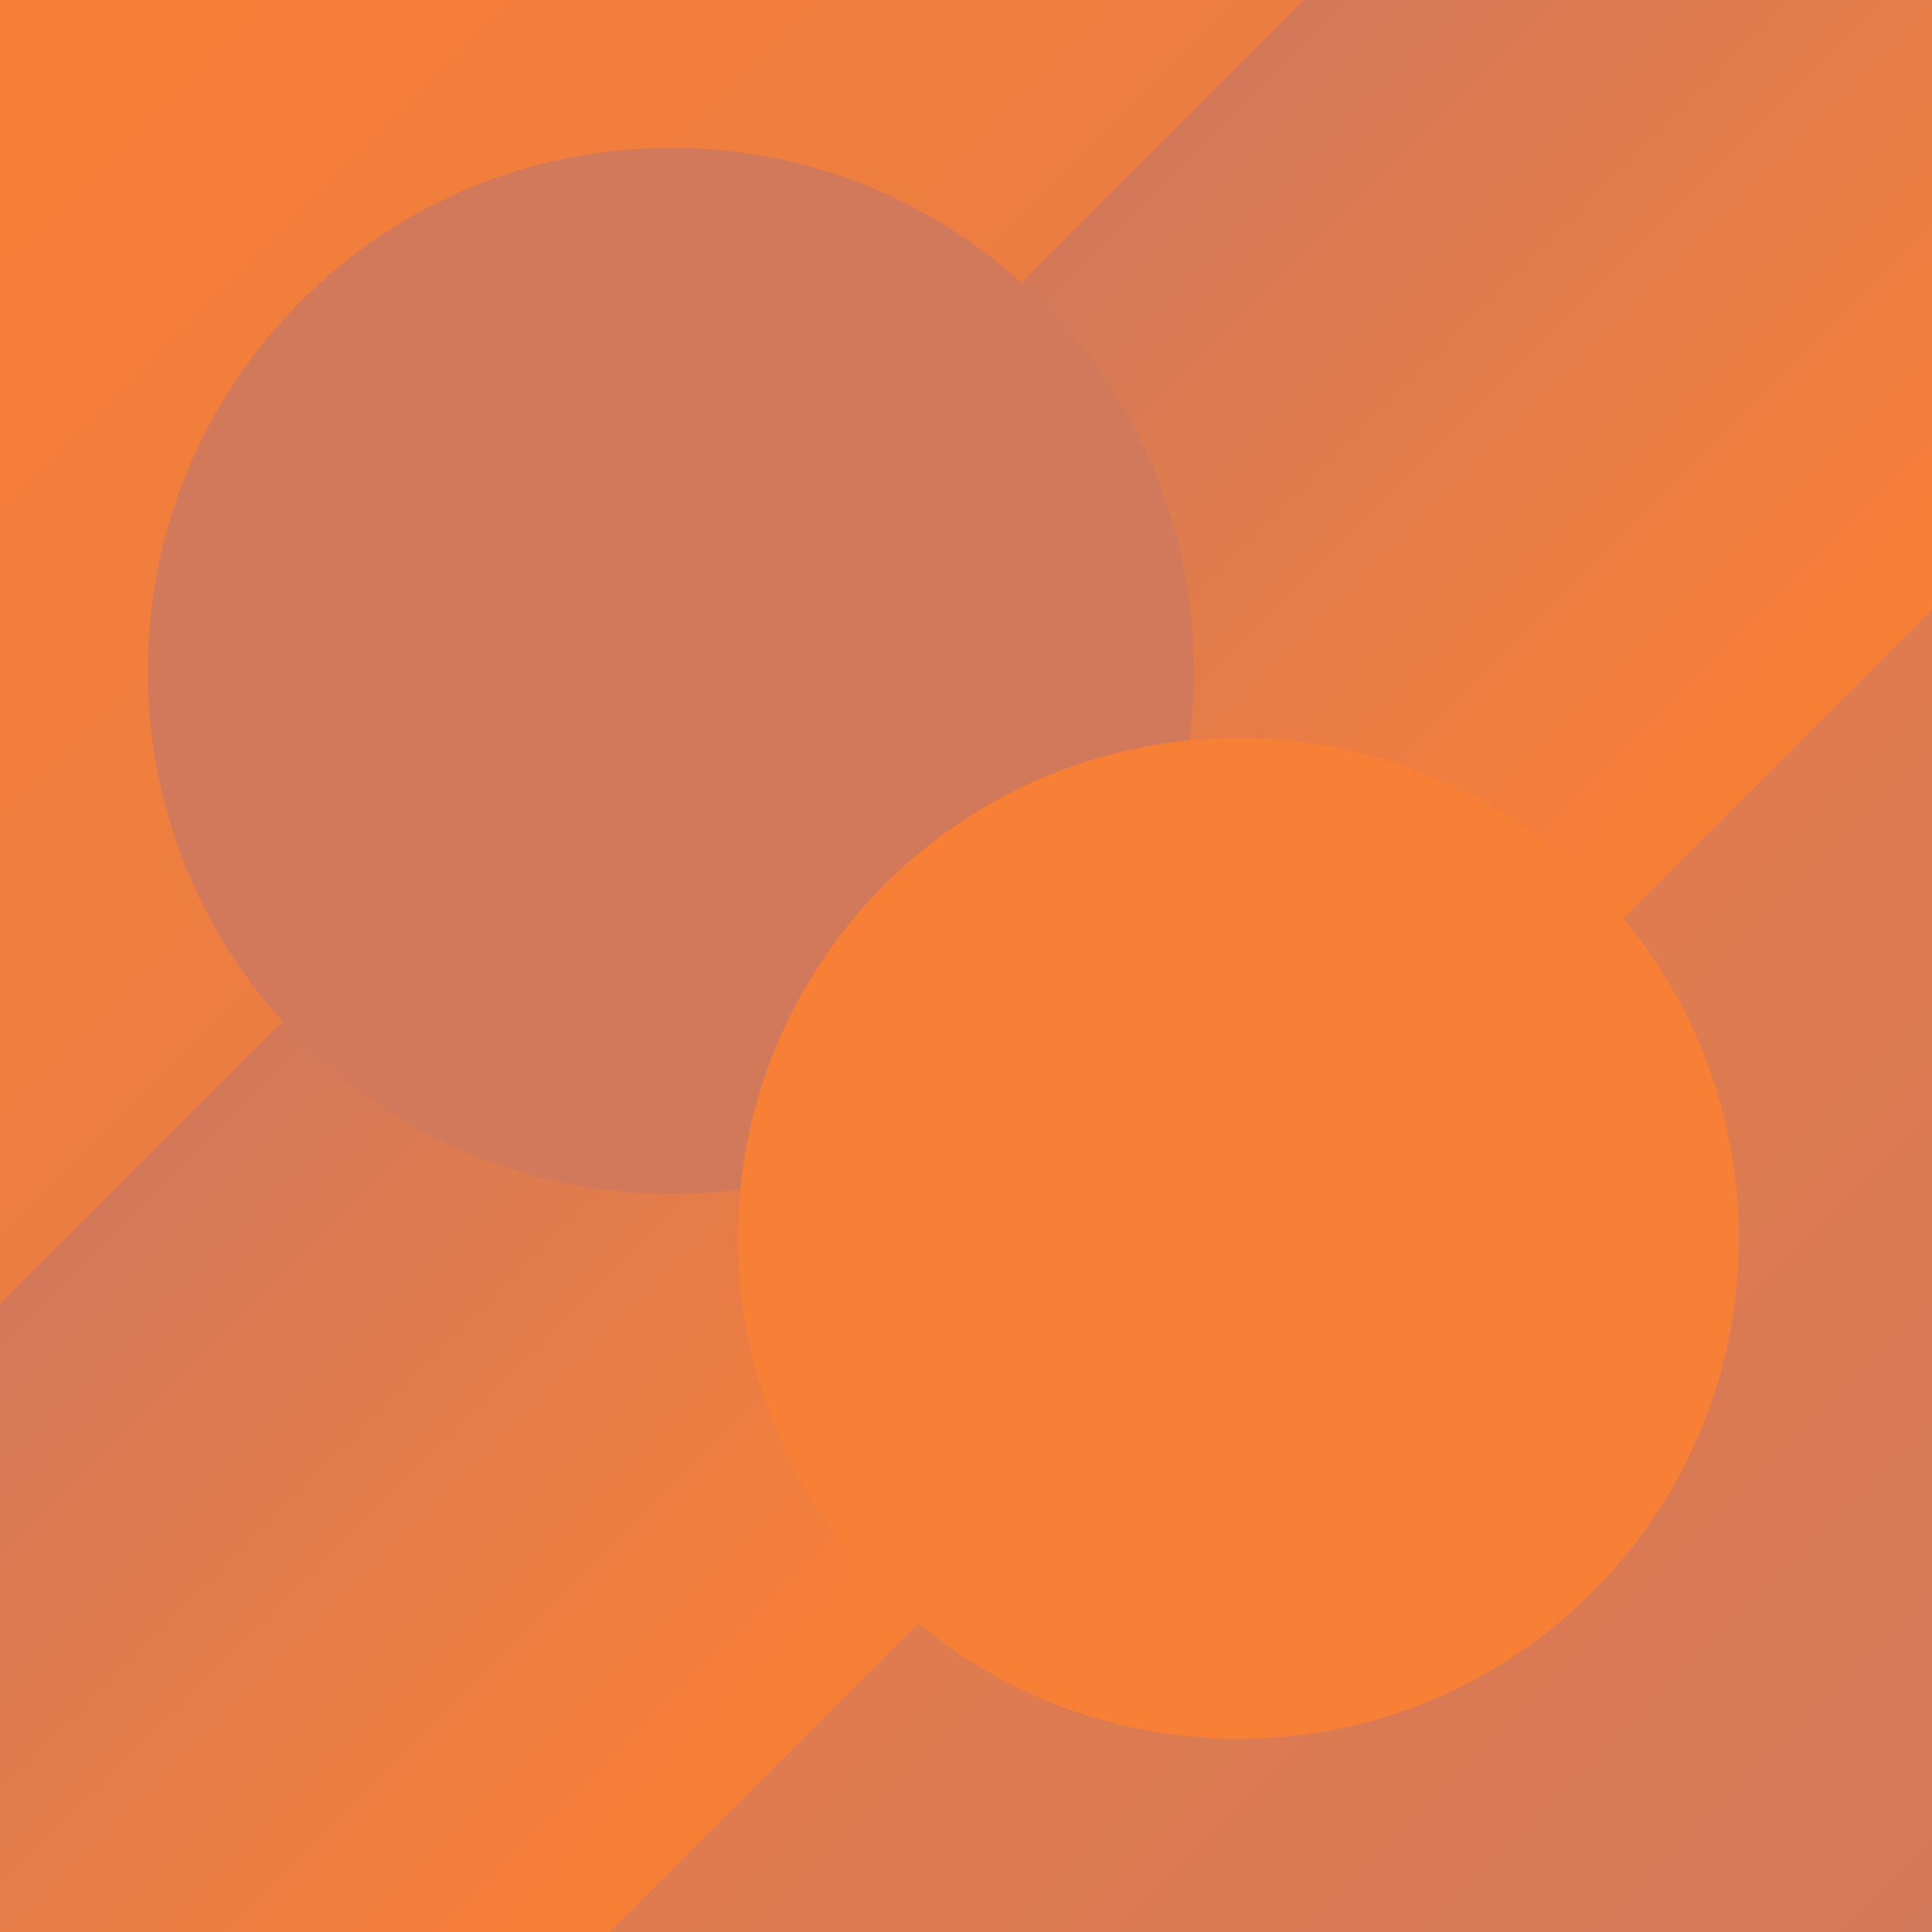
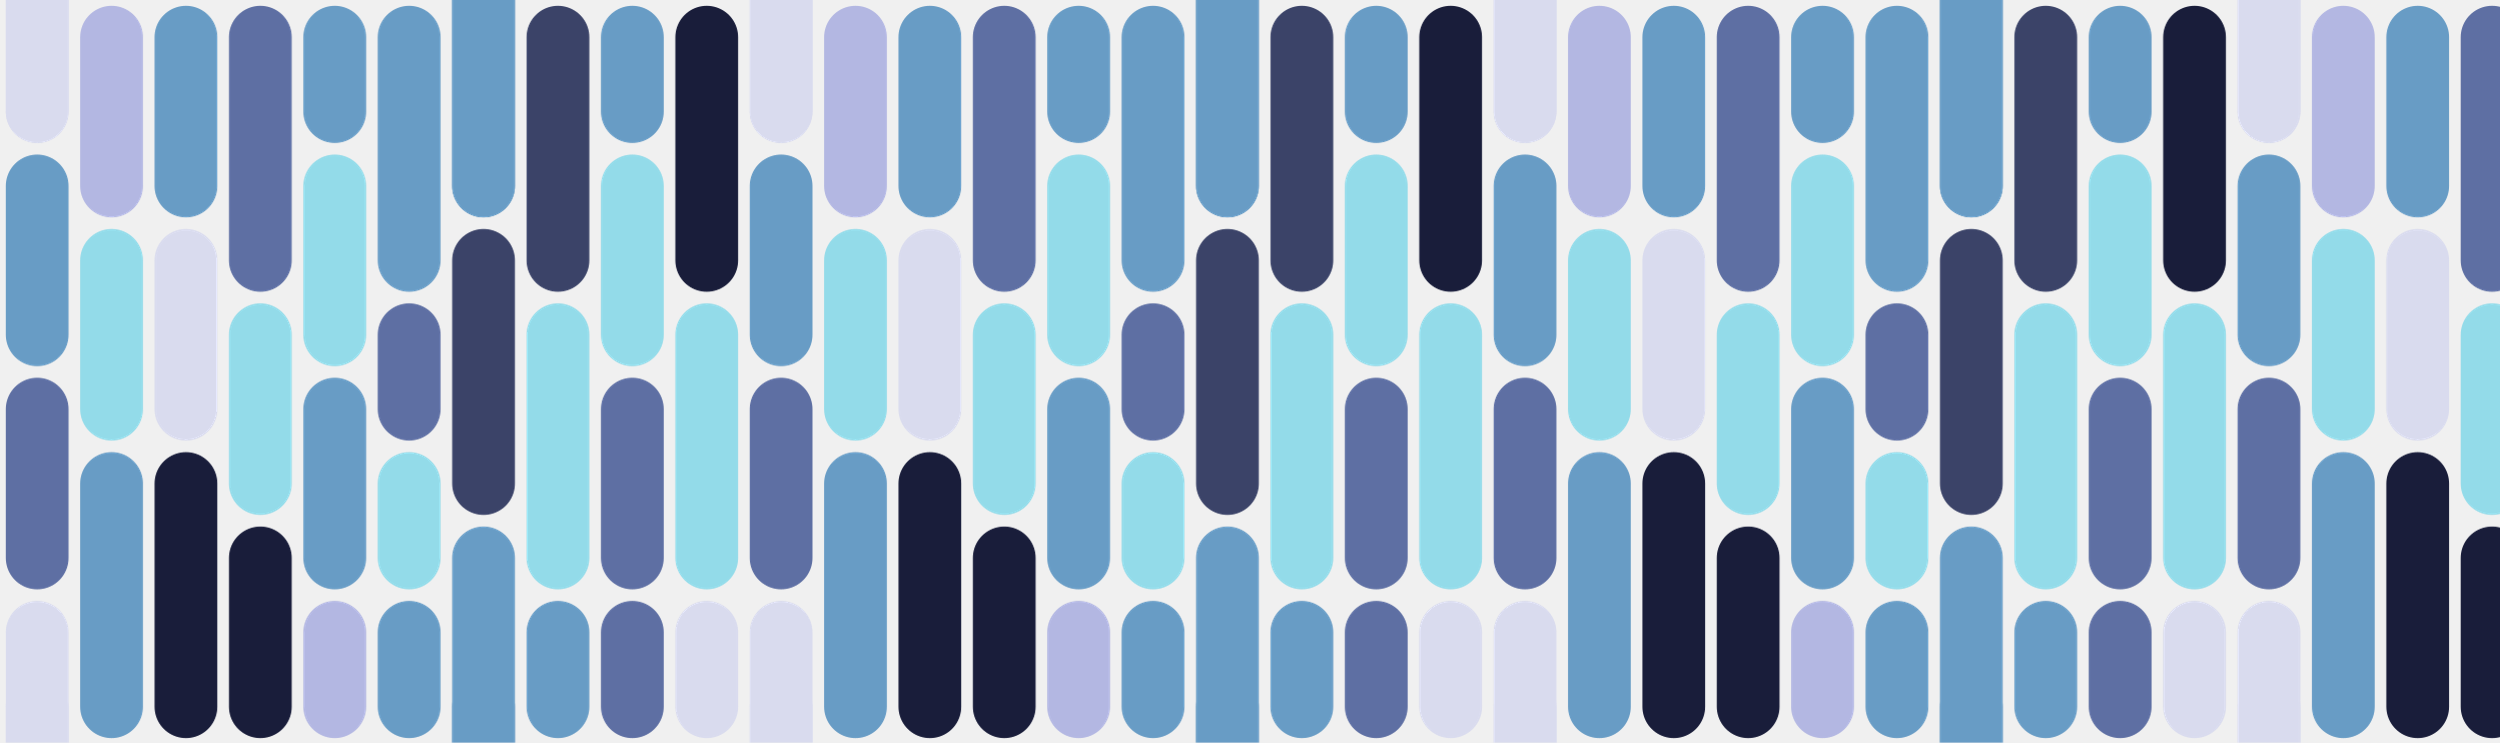
- <svg xmlns="http://www.w3.org/2000/svg" width="1000" zoomAndPan="magnify" viewBox="0 0 750 750" height="1000" preserveAspectRatio="xMidYMid meet" version="1.2">
+ <svg xmlns="http://www.w3.org/2000/svg" style="margin:auto;background:rgba(NaN, NaN, NaN, 0);display:block;z-index:1;position:relative" width="1084" height="322" preserveAspectRatio="xMidYMid" viewBox="0 0 1084 322">
  <defs>
-     <linearGradient x1="0" gradientTransform="matrix(0.75,0,0,0.75,0.00000265,0.00002)" y1="0" x2="1000" gradientUnits="userSpaceOnUse" y2="1000" id="8c10ca5ca4">
-       <stop style="stop-color:#f87f36;stop-opacity:1;" offset="0" />
-       <stop style="stop-color:#f87f36;stop-opacity:1;" offset="0.016" />
-       <stop style="stop-color:#f77f37;stop-opacity:1;" offset="0.031" />
-       <stop style="stop-color:#f77f38;stop-opacity:1;" offset="0.047" />
-       <stop style="stop-color:#f67f38;stop-opacity:1;" offset="0.062" />
-       <stop style="stop-color:#f57f39;stop-opacity:1;" offset="0.078" />
-       <stop style="stop-color:#f57e39;stop-opacity:1;" offset="0.094" />
-       <stop style="stop-color:#f47e3a;stop-opacity:1;" offset="0.109" />
-       <stop style="stop-color:#f47e3a;stop-opacity:1;" offset="0.125" />
-       <stop style="stop-color:#f37e3b;stop-opacity:1;" offset="0.141" />
-       <stop style="stop-color:#f27e3c;stop-opacity:1;" offset="0.156" />
-       <stop style="stop-color:#f27e3c;stop-opacity:1;" offset="0.172" />
-       <stop style="stop-color:#f17e3d;stop-opacity:1;" offset="0.188" />
-       <stop style="stop-color:#f17e3d;stop-opacity:1;" offset="0.203" />
-       <stop style="stop-color:#f07e3e;stop-opacity:1;" offset="0.219" />
-       <stop style="stop-color:#f07e3e;stop-opacity:1;" offset="0.234" />
-       <stop style="stop-color:#ef7e3f;stop-opacity:1;" offset="0.25" />
-       <stop style="stop-color:#ee7d40;stop-opacity:1;" offset="0.266" />
-       <stop style="stop-color:#ee7d40;stop-opacity:1;" offset="0.281" />
-       <stop style="stop-color:#ed7d41;stop-opacity:1;" offset="0.297" />
-       <stop style="stop-color:#ed7d41;stop-opacity:1;" offset="0.312" />
-       <stop style="stop-color:#ec7d42;stop-opacity:1;" offset="0.328" />
-       <stop style="stop-color:#eb7d42;stop-opacity:1;" offset="0.344" />
-       <stop style="stop-color:#eb7d43;stop-opacity:1;" offset="0.359" />
-       <stop style="stop-color:#ea7d44;stop-opacity:1;" offset="0.375" />
-       <stop style="stop-color:#ea7d44;stop-opacity:1;" offset="0.391" />
-       <stop style="stop-color:#e97d45;stop-opacity:1;" offset="0.406" />
-       <stop style="stop-color:#e87d45;stop-opacity:1;" offset="0.422" />
-       <stop style="stop-color:#e87c46;stop-opacity:1;" offset="0.438" />
-       <stop style="stop-color:#e77c47;stop-opacity:1;" offset="0.453" />
-       <stop style="stop-color:#e77c47;stop-opacity:1;" offset="0.469" />
-       <stop style="stop-color:#e67c48;stop-opacity:1;" offset="0.484" />
-       <stop style="stop-color:#e57c48;stop-opacity:1;" offset="0.5" />
-       <stop style="stop-color:#e57c49;stop-opacity:1;" offset="0.516" />
-       <stop style="stop-color:#e47c49;stop-opacity:1;" offset="0.531" />
-       <stop style="stop-color:#e47c4a;stop-opacity:1;" offset="0.547" />
-       <stop style="stop-color:#e37c4b;stop-opacity:1;" offset="0.562" />
-       <stop style="stop-color:#e27c4b;stop-opacity:1;" offset="0.578" />
-       <stop style="stop-color:#e27c4c;stop-opacity:1;" offset="0.594" />
-       <stop style="stop-color:#e17b4c;stop-opacity:1;" offset="0.609" />
-       <stop style="stop-color:#e17b4d;stop-opacity:1;" offset="0.625" />
-       <stop style="stop-color:#e07b4d;stop-opacity:1;" offset="0.641" />
-       <stop style="stop-color:#df7b4e;stop-opacity:1;" offset="0.656" />
-       <stop style="stop-color:#df7b4f;stop-opacity:1;" offset="0.672" />
-       <stop style="stop-color:#de7b4f;stop-opacity:1;" offset="0.688" />
-       <stop style="stop-color:#de7b50;stop-opacity:1;" offset="0.703" />
-       <stop style="stop-color:#dd7b50;stop-opacity:1;" offset="0.719" />
-       <stop style="stop-color:#dd7b51;stop-opacity:1;" offset="0.734" />
-       <stop style="stop-color:#dc7b52;stop-opacity:1;" offset="0.75" />
-       <stop style="stop-color:#db7b52;stop-opacity:1;" offset="0.766" />
-       <stop style="stop-color:#db7a53;stop-opacity:1;" offset="0.781" />
-       <stop style="stop-color:#da7a53;stop-opacity:1;" offset="0.797" />
-       <stop style="stop-color:#da7a54;stop-opacity:1;" offset="0.812" />
-       <stop style="stop-color:#d97a54;stop-opacity:1;" offset="0.828" />
-       <stop style="stop-color:#d87a55;stop-opacity:1;" offset="0.844" />
-       <stop style="stop-color:#d87a56;stop-opacity:1;" offset="0.859" />
-       <stop style="stop-color:#d77a56;stop-opacity:1;" offset="0.875" />
-       <stop style="stop-color:#d77a57;stop-opacity:1;" offset="0.891" />
-       <stop style="stop-color:#d67a57;stop-opacity:1;" offset="0.906" />
-       <stop style="stop-color:#d57a58;stop-opacity:1;" offset="0.922" />
-       <stop style="stop-color:#d57a58;stop-opacity:1;" offset="0.938" />
-       <stop style="stop-color:#d47959;stop-opacity:1;" offset="0.953" />
-       <stop style="stop-color:#d4795a;stop-opacity:1;" offset="0.969" />
-       <stop style="stop-color:#d3795a;stop-opacity:1;" offset="0.984" />
-       <stop style="stop-color:#d2795b;stop-opacity:1;" offset="1" />
-     </linearGradient>
-     <clipPath id="d398bd12bc">
-       <path d="M 925.391 61.25 L 76.32 910.32 L -163.859 670.141 L 685.211 -178.93 Z M 925.391 61.25 " />
-     </clipPath>
-     <clipPath id="e3e3d2d03a">
-       <path d="M 900.465 86.176 L 101.684 884.957 C 87.918 898.723 65.598 898.723 51.832 884.957 L -138.496 694.629 C -152.262 680.863 -152.262 658.543 -138.496 644.777 L 660.285 -154.004 C 674.051 -167.77 696.371 -167.77 710.137 -154.004 L 900.465 36.324 C 914.23 50.09 914.23 72.41 900.465 86.176 Z M 900.465 86.176 " />
-     </clipPath>
-     <clipPath id="d0baca6d61">
-       <path d="M 925.391 61.25 L 76.32 910.32 L -163.859 670.141 L 685.211 -178.93 Z M 925.391 61.25 " />
-     </clipPath>
-     <clipPath id="dc0068a4d3">
-       <path d="M 925.391 61.25 L 76.758 909.883 L -163.418 669.703 L 685.211 -178.93 Z M 925.391 61.25 " />
-     </clipPath>
-     <linearGradient x1="452.266" gradientTransform="matrix(-0.938199,0.938199,-0.938199,-0.938199,925.3907,61.25032)" y1="-273.587" x2="452.266" gradientUnits="userSpaceOnUse" y2="525.816" id="7e34aea1cc">
-       <stop style="stop-color:#f87f36;stop-opacity:1;" offset="0" />
-       <stop style="stop-color:#f87f36;stop-opacity:1;" offset="0.25" />
-       <stop style="stop-color:#f87f36;stop-opacity:1;" offset="0.312" />
-       <stop style="stop-color:#f87f36;stop-opacity:1;" offset="0.344" />
-       <stop style="stop-color:#f77f37;stop-opacity:1;" offset="0.352" />
-       <stop style="stop-color:#f77f38;stop-opacity:1;" offset="0.359" />
-       <stop style="stop-color:#f67f38;stop-opacity:1;" offset="0.367" />
-       <stop style="stop-color:#f57e39;stop-opacity:1;" offset="0.375" />
-       <stop style="stop-color:#f47e3a;stop-opacity:1;" offset="0.383" />
-       <stop style="stop-color:#f37e3b;stop-opacity:1;" offset="0.391" />
-       <stop style="stop-color:#f27e3c;stop-opacity:1;" offset="0.398" />
-       <stop style="stop-color:#f17e3d;stop-opacity:1;" offset="0.406" />
-       <stop style="stop-color:#f07e3e;stop-opacity:1;" offset="0.414" />
-       <stop style="stop-color:#ef7e3f;stop-opacity:1;" offset="0.422" />
-       <stop style="stop-color:#ee7d40;stop-opacity:1;" offset="0.43" />
-       <stop style="stop-color:#ed7d41;stop-opacity:1;" offset="0.438" />
-       <stop style="stop-color:#ec7d42;stop-opacity:1;" offset="0.445" />
-       <stop style="stop-color:#eb7d42;stop-opacity:1;" offset="0.453" />
-       <stop style="stop-color:#ea7d43;stop-opacity:1;" offset="0.461" />
-       <stop style="stop-color:#ea7d44;stop-opacity:1;" offset="0.469" />
-       <stop style="stop-color:#e97d45;stop-opacity:1;" offset="0.477" />
-       <stop style="stop-color:#e87c46;stop-opacity:1;" offset="0.484" />
-       <stop style="stop-color:#e77c47;stop-opacity:1;" offset="0.492" />
-       <stop style="stop-color:#e67c48;stop-opacity:1;" offset="0.5" />
-       <stop style="stop-color:#e57c49;stop-opacity:1;" offset="0.508" />
-       <stop style="stop-color:#e47c4a;stop-opacity:1;" offset="0.516" />
-       <stop style="stop-color:#e37c4b;stop-opacity:1;" offset="0.523" />
-       <stop style="stop-color:#e27c4b;stop-opacity:1;" offset="0.531" />
-       <stop style="stop-color:#e17b4c;stop-opacity:1;" offset="0.539" />
-       <stop style="stop-color:#e07b4d;stop-opacity:1;" offset="0.547" />
-       <stop style="stop-color:#df7b4e;stop-opacity:1;" offset="0.555" />
-       <stop style="stop-color:#de7b4f;stop-opacity:1;" offset="0.562" />
-       <stop style="stop-color:#de7b50;stop-opacity:1;" offset="0.57" />
-       <stop style="stop-color:#dd7b51;stop-opacity:1;" offset="0.578" />
-       <stop style="stop-color:#dc7b52;stop-opacity:1;" offset="0.586" />
-       <stop style="stop-color:#db7a53;stop-opacity:1;" offset="0.594" />
-       <stop style="stop-color:#da7a54;stop-opacity:1;" offset="0.602" />
-       <stop style="stop-color:#d97a54;stop-opacity:1;" offset="0.609" />
-       <stop style="stop-color:#d87a55;stop-opacity:1;" offset="0.617" />
-       <stop style="stop-color:#d77a56;stop-opacity:1;" offset="0.625" />
-       <stop style="stop-color:#d67a57;stop-opacity:1;" offset="0.633" />
-       <stop style="stop-color:#d57a58;stop-opacity:1;" offset="0.641" />
-       <stop style="stop-color:#d47959;stop-opacity:1;" offset="0.648" />
-       <stop style="stop-color:#d3795a;stop-opacity:1;" offset="0.656" />
-       <stop style="stop-color:#d2795b;stop-opacity:1;" offset="0.688" />
-       <stop style="stop-color:#d2795b;stop-opacity:1;" offset="0.75" />
-       <stop style="stop-color:#d2795b;stop-opacity:1;" offset="1" />
-     </linearGradient>
-     <clipPath id="0247e06f26">
-       <path d="M 57.375 57.375 L 463.5 57.375 L 463.5 463.5 L 57.375 463.5 Z M 57.375 57.375 " />
-     </clipPath>
-     <clipPath id="ed6c0c7805">
-       <path d="M 260.438 57.375 C 148.289 57.375 57.375 148.289 57.375 260.438 C 57.375 372.586 148.289 463.5 260.438 463.5 C 372.586 463.5 463.5 372.586 463.5 260.438 C 463.5 148.289 372.586 57.375 260.438 57.375 Z M 260.438 57.375 " />
-     </clipPath>
-     <clipPath id="3f7303f5a2">
-       <path d="M 286.5 286.5 L 675 286.5 L 675 675 L 286.5 675 Z M 286.5 286.5 " />
-     </clipPath>
-     <clipPath id="53cb2a34ef">
-       <path d="M 480.75 286.5 C 373.469 286.5 286.5 373.469 286.5 480.75 C 286.5 588.031 373.469 675 480.75 675 C 588.031 675 675 588.031 675 480.75 C 675 373.469 588.031 286.5 480.75 286.5 Z M 480.75 286.5 " />
-     </clipPath>
-   </defs>
-   <g id="6a0b9f7c9f">
-     <rect x="0" width="750" y="0" height="750" style="fill:#ffffff;fill-opacity:1;stroke:none;" />
-     <rect x="0" width="750" y="0" height="750" style="fill:url(#8c10ca5ca4);stroke:none;" />
-     <g clip-rule="nonzero" clip-path="url(#d398bd12bc)">
-       <g clip-rule="nonzero" clip-path="url(#e3e3d2d03a)">
-         <g clip-rule="nonzero" clip-path="url(#d0baca6d61)">
-           <g clip-rule="nonzero" clip-path="url(#dc0068a4d3)">
-             <path style=" stroke:none;fill-rule:nonzero;fill:url(#7e34aea1cc);" d="M 1125 375 L 375 -375 L -375 375 L 375 1125 Z M 1125 375 " />
-           </g>
+     <pattern id="pid-0.32277503320149736" x="0" y="0" width="322.56" height="322.56" patternUnits="userSpaceOnUse">
+       <g transform="scale(1.26)">
+         <g>
+           <line x1="12.8" y1="-268.8" x2="12.8" y2="-217.6" stroke="#d9dbee" stroke-width="21.6" stroke-linecap="round" />
+           <line x1="12.8" y1="-12.8" x2="12.8" y2="38.4" stroke="#d9dbee" stroke-width="21.6" stroke-linecap="round" />
+           <line x1="12.8" y1="243.2" x2="12.8" y2="294.4" stroke="#d9dbee" stroke-width="21.6" stroke-linecap="round" />
+           <line x1="12.8" y1="-192" x2="12.8" y2="-140.8" stroke="#689cc5" stroke-width="21.6" stroke-linecap="round" />
+           <line x1="12.8" y1="64" x2="12.8" y2="115.2" stroke="#689cc5" stroke-width="21.6" stroke-linecap="round" />
+           <line x1="12.8" y1="320" x2="12.8" y2="371.2" stroke="#689cc5" stroke-width="21.6" stroke-linecap="round" />
+           <line x1="12.8" y1="-115.2" x2="12.8" y2="-64" stroke="#5e6fa3" stroke-width="21.6" stroke-linecap="round" />
+           <line x1="12.8" y1="140.8" x2="12.8" y2="192" stroke="#5e6fa3" stroke-width="21.6" stroke-linecap="round" />
+           <line x1="12.8" y1="396.8" x2="12.8" y2="448" stroke="#5e6fa3" stroke-width="21.6" stroke-linecap="round" />
+           <line x1="12.8" y1="-38.4" x2="12.8" y2="38.4" stroke="#d9dbee" stroke-width="21.6" stroke-linecap="round" />
+           <line x1="12.8" y1="217.6" x2="12.8" y2="294.4" stroke="#d9dbee" stroke-width="21.6" stroke-linecap="round" />
+           <line x1="12.8" y1="473.6" x2="12.8" y2="550.4" stroke="#d9dbee" stroke-width="21.6" stroke-linecap="round" />
+           <animateTransform attributeName="transform" type="translate" repeatCount="indefinite" dur="50s" keyTimes="0;1" values="0 0;0 256" />
+         </g>
+         <g>
+           <line x1="38.4" y1="-243.2" x2="38.4" y2="-192" stroke="#b3b7e2" stroke-width="21.6" stroke-linecap="round" />
+           <line x1="38.4" y1="12.8" x2="38.4" y2="64" stroke="#b3b7e2" stroke-width="21.6" stroke-linecap="round" />
+           <line x1="38.4" y1="268.8" x2="38.4" y2="320" stroke="#b3b7e2" stroke-width="21.6" stroke-linecap="round" />
+           <line x1="38.4" y1="-166.4" x2="38.4" y2="-115.2" stroke="#93dbe9" stroke-width="21.6" stroke-linecap="round" />
+           <line x1="38.4" y1="89.6" x2="38.4" y2="140.8" stroke="#93dbe9" stroke-width="21.6" stroke-linecap="round" />
+           <line x1="38.4" y1="345.6" x2="38.4" y2="396.8" stroke="#93dbe9" stroke-width="21.6" stroke-linecap="round" />
+           <line x1="38.4" y1="-89.6" x2="38.4" y2="-12.8" stroke="#689cc5" stroke-width="21.6" stroke-linecap="round" />
+           <line x1="38.4" y1="166.4" x2="38.4" y2="243.2" stroke="#689cc5" stroke-width="21.6" stroke-linecap="round" />
+           <line x1="38.4" y1="422.4" x2="38.4" y2="499.2" stroke="#689cc5" stroke-width="21.6" stroke-linecap="round" />
+           <animateTransform attributeName="transform" type="translate" repeatCount="indefinite" dur="16.667s" keyTimes="0;1" values="0 0;0 -256" />
+         </g>
+         <g>
+           <line x1="64" y1="-243.2" x2="64" y2="-192" stroke="#689cc5" stroke-width="21.6" stroke-linecap="round" />
+           <line x1="64" y1="12.8" x2="64" y2="64" stroke="#689cc5" stroke-width="21.6" stroke-linecap="round" />
+           <line x1="64" y1="268.8" x2="64" y2="320" stroke="#689cc5" stroke-width="21.6" stroke-linecap="round" />
+           <line x1="64" y1="-166.4" x2="64" y2="-115.2" stroke="#d9dbee" stroke-width="21.6" stroke-linecap="round" />
+           <line x1="64" y1="89.6" x2="64" y2="140.8" stroke="#d9dbee" stroke-width="21.6" stroke-linecap="round" />
+           <line x1="64" y1="345.6" x2="64" y2="396.8" stroke="#d9dbee" stroke-width="21.6" stroke-linecap="round" />
+           <line x1="64" y1="-89.6" x2="64" y2="-12.8" stroke="#191d3a" stroke-width="21.6" stroke-linecap="round" />
+           <line x1="64" y1="166.4" x2="64" y2="243.2" stroke="#191d3a" stroke-width="21.6" stroke-linecap="round" />
+           <line x1="64" y1="422.4" x2="64" y2="499.2" stroke="#191d3a" stroke-width="21.6" stroke-linecap="round" />
+           <animateTransform attributeName="transform" type="translate" repeatCount="indefinite" dur="25s" keyTimes="0;1" values="0 0;0 -256" />
+         </g>
+         <g>
+           <line x1="89.6" y1="-243.2" x2="89.6" y2="-166.4" stroke="#5e6fa3" stroke-width="21.6" stroke-linecap="round" />
+           <line x1="89.6" y1="12.8" x2="89.6" y2="89.6" stroke="#5e6fa3" stroke-width="21.6" stroke-linecap="round" />
+           <line x1="89.6" y1="268.8" x2="89.6" y2="345.6" stroke="#5e6fa3" stroke-width="21.6" stroke-linecap="round" />
+           <line x1="89.6" y1="-140.8" x2="89.6" y2="-89.6" stroke="#93dbe9" stroke-width="21.6" stroke-linecap="round" />
+           <line x1="89.6" y1="115.2" x2="89.6" y2="166.4" stroke="#93dbe9" stroke-width="21.6" stroke-linecap="round" />
+           <line x1="89.6" y1="371.2" x2="89.6" y2="422.4" stroke="#93dbe9" stroke-width="21.6" stroke-linecap="round" />
+           <line x1="89.6" y1="-64" x2="89.6" y2="-12.8" stroke="#191d3a" stroke-width="21.6" stroke-linecap="round" />
+           <line x1="89.6" y1="192" x2="89.6" y2="243.2" stroke="#191d3a" stroke-width="21.6" stroke-linecap="round" />
+           <line x1="89.6" y1="448" x2="89.6" y2="499.2" stroke="#191d3a" stroke-width="21.6" stroke-linecap="round" />
+           <animateTransform attributeName="transform" type="translate" repeatCount="indefinite" dur="16.667s" keyTimes="0;1" values="0 0;0 -256" />
+         </g>
+         <g>
+           <line x1="115.2" y1="-243.2" x2="115.2" y2="-217.6" stroke="#689cc5" stroke-width="21.6" stroke-linecap="round" />
+           <line x1="115.2" y1="12.8" x2="115.2" y2="38.4" stroke="#689cc5" stroke-width="21.6" stroke-linecap="round" />
+           <line x1="115.2" y1="268.8" x2="115.2" y2="294.4" stroke="#689cc5" stroke-width="21.6" stroke-linecap="round" />
+           <line x1="115.2" y1="-192" x2="115.2" y2="-140.8" stroke="#93dbe9" stroke-width="21.6" stroke-linecap="round" />
+           <line x1="115.2" y1="64" x2="115.2" y2="115.2" stroke="#93dbe9" stroke-width="21.6" stroke-linecap="round" />
+           <line x1="115.2" y1="320" x2="115.2" y2="371.2" stroke="#93dbe9" stroke-width="21.6" stroke-linecap="round" />
+           <line x1="115.2" y1="-115.2" x2="115.2" y2="-64" stroke="#689cc5" stroke-width="21.6" stroke-linecap="round" />
+           <line x1="115.2" y1="140.8" x2="115.2" y2="192" stroke="#689cc5" stroke-width="21.6" stroke-linecap="round" />
+           <line x1="115.2" y1="396.8" x2="115.2" y2="448" stroke="#689cc5" stroke-width="21.6" stroke-linecap="round" />
+           <line x1="115.2" y1="-38.4" x2="115.2" y2="-12.8" stroke="#b3b7e2" stroke-width="21.6" stroke-linecap="round" />
+           <line x1="115.2" y1="217.6" x2="115.2" y2="243.2" stroke="#b3b7e2" stroke-width="21.6" stroke-linecap="round" />
+           <line x1="115.2" y1="473.6" x2="115.2" y2="499.2" stroke="#b3b7e2" stroke-width="21.6" stroke-linecap="round" />
+           <animateTransform attributeName="transform" type="translate" repeatCount="indefinite" dur="25s" keyTimes="0;1" values="0 0;0 256" />
+         </g>
+         <g>
+           <line x1="140.8" y1="-243.2" x2="140.8" y2="-166.4" stroke="#689cc5" stroke-width="21.6" stroke-linecap="round" />
+           <line x1="140.8" y1="12.8" x2="140.8" y2="89.6" stroke="#689cc5" stroke-width="21.6" stroke-linecap="round" />
+           <line x1="140.8" y1="268.8" x2="140.8" y2="345.6" stroke="#689cc5" stroke-width="21.6" stroke-linecap="round" />
+           <line x1="140.8" y1="-140.8" x2="140.8" y2="-115.2" stroke="#5e6fa3" stroke-width="21.6" stroke-linecap="round" />
+           <line x1="140.8" y1="115.2" x2="140.8" y2="140.8" stroke="#5e6fa3" stroke-width="21.6" stroke-linecap="round" />
+           <line x1="140.8" y1="371.2" x2="140.8" y2="396.8" stroke="#5e6fa3" stroke-width="21.6" stroke-linecap="round" />
+           <line x1="140.8" y1="-89.6" x2="140.8" y2="-64" stroke="#93dbe9" stroke-width="21.6" stroke-linecap="round" />
+           <line x1="140.8" y1="166.4" x2="140.8" y2="192" stroke="#93dbe9" stroke-width="21.6" stroke-linecap="round" />
+           <line x1="140.8" y1="422.4" x2="140.8" y2="448" stroke="#93dbe9" stroke-width="21.6" stroke-linecap="round" />
+           <line x1="140.8" y1="-38.4" x2="140.8" y2="-12.8" stroke="#689cc5" stroke-width="21.6" stroke-linecap="round" />
+           <line x1="140.8" y1="217.6" x2="140.8" y2="243.2" stroke="#689cc5" stroke-width="21.6" stroke-linecap="round" />
+           <line x1="140.8" y1="473.6" x2="140.8" y2="499.2" stroke="#689cc5" stroke-width="21.6" stroke-linecap="round" />
+           <animateTransform attributeName="transform" type="translate" repeatCount="indefinite" dur="50s" keyTimes="0;1" values="0 0;0 256" />
+         </g>
+         <g>
+           <line x1="166.4" y1="-268.8" x2="166.4" y2="-192" stroke="#689cc5" stroke-width="21.6" stroke-linecap="round" />
+           <line x1="166.4" y1="-12.8" x2="166.4" y2="64" stroke="#689cc5" stroke-width="21.6" stroke-linecap="round" />
+           <line x1="166.4" y1="243.2" x2="166.4" y2="320" stroke="#689cc5" stroke-width="21.6" stroke-linecap="round" />
+           <line x1="166.4" y1="-166.4" x2="166.4" y2="-89.6" stroke="#3b4368" stroke-width="21.6" stroke-linecap="round" />
+           <line x1="166.4" y1="89.6" x2="166.4" y2="166.4" stroke="#3b4368" stroke-width="21.6" stroke-linecap="round" />
+           <line x1="166.4" y1="345.6" x2="166.4" y2="422.4" stroke="#3b4368" stroke-width="21.6" stroke-linecap="round" />
+           <line x1="166.4" y1="-64" x2="166.4" y2="64" stroke="#689cc5" stroke-width="21.6" stroke-linecap="round" />
+           <line x1="166.4" y1="192" x2="166.4" y2="320" stroke="#689cc5" stroke-width="21.6" stroke-linecap="round" />
+           <line x1="166.4" y1="448" x2="166.4" y2="576" stroke="#689cc5" stroke-width="21.6" stroke-linecap="round" />
+           <animateTransform attributeName="transform" type="translate" repeatCount="indefinite" dur="50s" keyTimes="0;1" values="0 0;0 -256" />
+         </g>
+         <g>
+           <line x1="192" y1="-243.2" x2="192" y2="-166.4" stroke="#3b4368" stroke-width="21.6" stroke-linecap="round" />
+           <line x1="192" y1="12.8" x2="192" y2="89.6" stroke="#3b4368" stroke-width="21.6" stroke-linecap="round" />
+           <line x1="192" y1="268.8" x2="192" y2="345.6" stroke="#3b4368" stroke-width="21.6" stroke-linecap="round" />
+           <line x1="192" y1="-140.8" x2="192" y2="-64" stroke="#93dbe9" stroke-width="21.6" stroke-linecap="round" />
+           <line x1="192" y1="115.2" x2="192" y2="192" stroke="#93dbe9" stroke-width="21.6" stroke-linecap="round" />
+           <line x1="192" y1="371.2" x2="192" y2="448" stroke="#93dbe9" stroke-width="21.6" stroke-linecap="round" />
+           <line x1="192" y1="-38.4" x2="192" y2="-12.8" stroke="#689cc5" stroke-width="21.6" stroke-linecap="round" />
+           <line x1="192" y1="217.6" x2="192" y2="243.2" stroke="#689cc5" stroke-width="21.6" stroke-linecap="round" />
+           <line x1="192" y1="473.6" x2="192" y2="499.2" stroke="#689cc5" stroke-width="21.6" stroke-linecap="round" />
+           <animateTransform attributeName="transform" type="translate" repeatCount="indefinite" dur="16.667s" keyTimes="0;1" values="0 0;0 -256" />
+         </g>
+         <g>
+           <line x1="217.6" y1="-243.2" x2="217.6" y2="-217.6" stroke="#689cc5" stroke-width="21.6" stroke-linecap="round" />
+           <line x1="217.6" y1="12.8" x2="217.6" y2="38.4" stroke="#689cc5" stroke-width="21.6" stroke-linecap="round" />
+           <line x1="217.6" y1="268.8" x2="217.6" y2="294.4" stroke="#689cc5" stroke-width="21.6" stroke-linecap="round" />
+           <line x1="217.6" y1="-192" x2="217.6" y2="-140.8" stroke="#93dbe9" stroke-width="21.6" stroke-linecap="round" />
+           <line x1="217.6" y1="64" x2="217.6" y2="115.2" stroke="#93dbe9" stroke-width="21.6" stroke-linecap="round" />
+           <line x1="217.6" y1="320" x2="217.6" y2="371.2" stroke="#93dbe9" stroke-width="21.6" stroke-linecap="round" />
+           <line x1="217.6" y1="-115.2" x2="217.6" y2="-64" stroke="#5e6fa3" stroke-width="21.6" stroke-linecap="round" />
+           <line x1="217.6" y1="140.8" x2="217.6" y2="192" stroke="#5e6fa3" stroke-width="21.6" stroke-linecap="round" />
+           <line x1="217.6" y1="396.8" x2="217.6" y2="448" stroke="#5e6fa3" stroke-width="21.6" stroke-linecap="round" />
+           <line x1="217.6" y1="-38.4" x2="217.6" y2="-12.8" stroke="#5e6fa3" stroke-width="21.6" stroke-linecap="round" />
+           <line x1="217.6" y1="217.6" x2="217.6" y2="243.2" stroke="#5e6fa3" stroke-width="21.6" stroke-linecap="round" />
+           <line x1="217.6" y1="473.6" x2="217.6" y2="499.2" stroke="#5e6fa3" stroke-width="21.6" stroke-linecap="round" />
+           <animateTransform attributeName="transform" type="translate" repeatCount="indefinite" dur="50s" keyTimes="0;1" values="0 0;0 256" />
+         </g>
+         <g>
+           <line x1="243.2" y1="-243.2" x2="243.2" y2="-166.4" stroke="#191d3a" stroke-width="21.6" stroke-linecap="round" />
+           <line x1="243.2" y1="12.8" x2="243.2" y2="89.6" stroke="#191d3a" stroke-width="21.6" stroke-linecap="round" />
+           <line x1="243.2" y1="268.8" x2="243.2" y2="345.6" stroke="#191d3a" stroke-width="21.6" stroke-linecap="round" />
+           <line x1="243.2" y1="-140.8" x2="243.2" y2="-64" stroke="#93dbe9" stroke-width="21.6" stroke-linecap="round" />
+           <line x1="243.2" y1="115.2" x2="243.2" y2="192" stroke="#93dbe9" stroke-width="21.6" stroke-linecap="round" />
+           <line x1="243.2" y1="371.2" x2="243.2" y2="448" stroke="#93dbe9" stroke-width="21.6" stroke-linecap="round" />
+           <line x1="243.2" y1="-38.4" x2="243.2" y2="-12.8" stroke="#d9dbee" stroke-width="21.6" stroke-linecap="round" />
+           <line x1="243.2" y1="217.6" x2="243.2" y2="243.2" stroke="#d9dbee" stroke-width="21.6" stroke-linecap="round" />
+           <line x1="243.2" y1="473.6" x2="243.2" y2="499.2" stroke="#d9dbee" stroke-width="21.6" stroke-linecap="round" />
+           <animateTransform attributeName="transform" type="translate" repeatCount="indefinite" dur="25s" keyTimes="0;1" values="0 0;0 -256" />
        </g>
      </g>
-     </g>
-     <g clip-rule="nonzero" clip-path="url(#0247e06f26)">
-       <g clip-rule="nonzero" clip-path="url(#ed6c0c7805)">
-         <path style=" stroke:none;fill-rule:nonzero;fill:#d2795b;fill-opacity:1;" d="M 57.375 57.375 L 463.5 57.375 L 463.5 463.5 L 57.375 463.5 Z M 57.375 57.375 " />
-       </g>
-     </g>
-     <g clip-rule="nonzero" clip-path="url(#3f7303f5a2)">
-       <g clip-rule="nonzero" clip-path="url(#53cb2a34ef)">
-         <path style=" stroke:none;fill-rule:nonzero;fill:#f87f36;fill-opacity:1;" d="M 286.5 286.5 L 675 286.5 L 675 675 L 286.5 675 Z M 286.5 286.5 " />
-       </g>
-     </g>
-   </g>
+     </pattern>
+   </defs>
+   <rect x="0" y="0" width="1084" height="322" fill="url(#pid-0.32277503320149736)" />
</svg>
